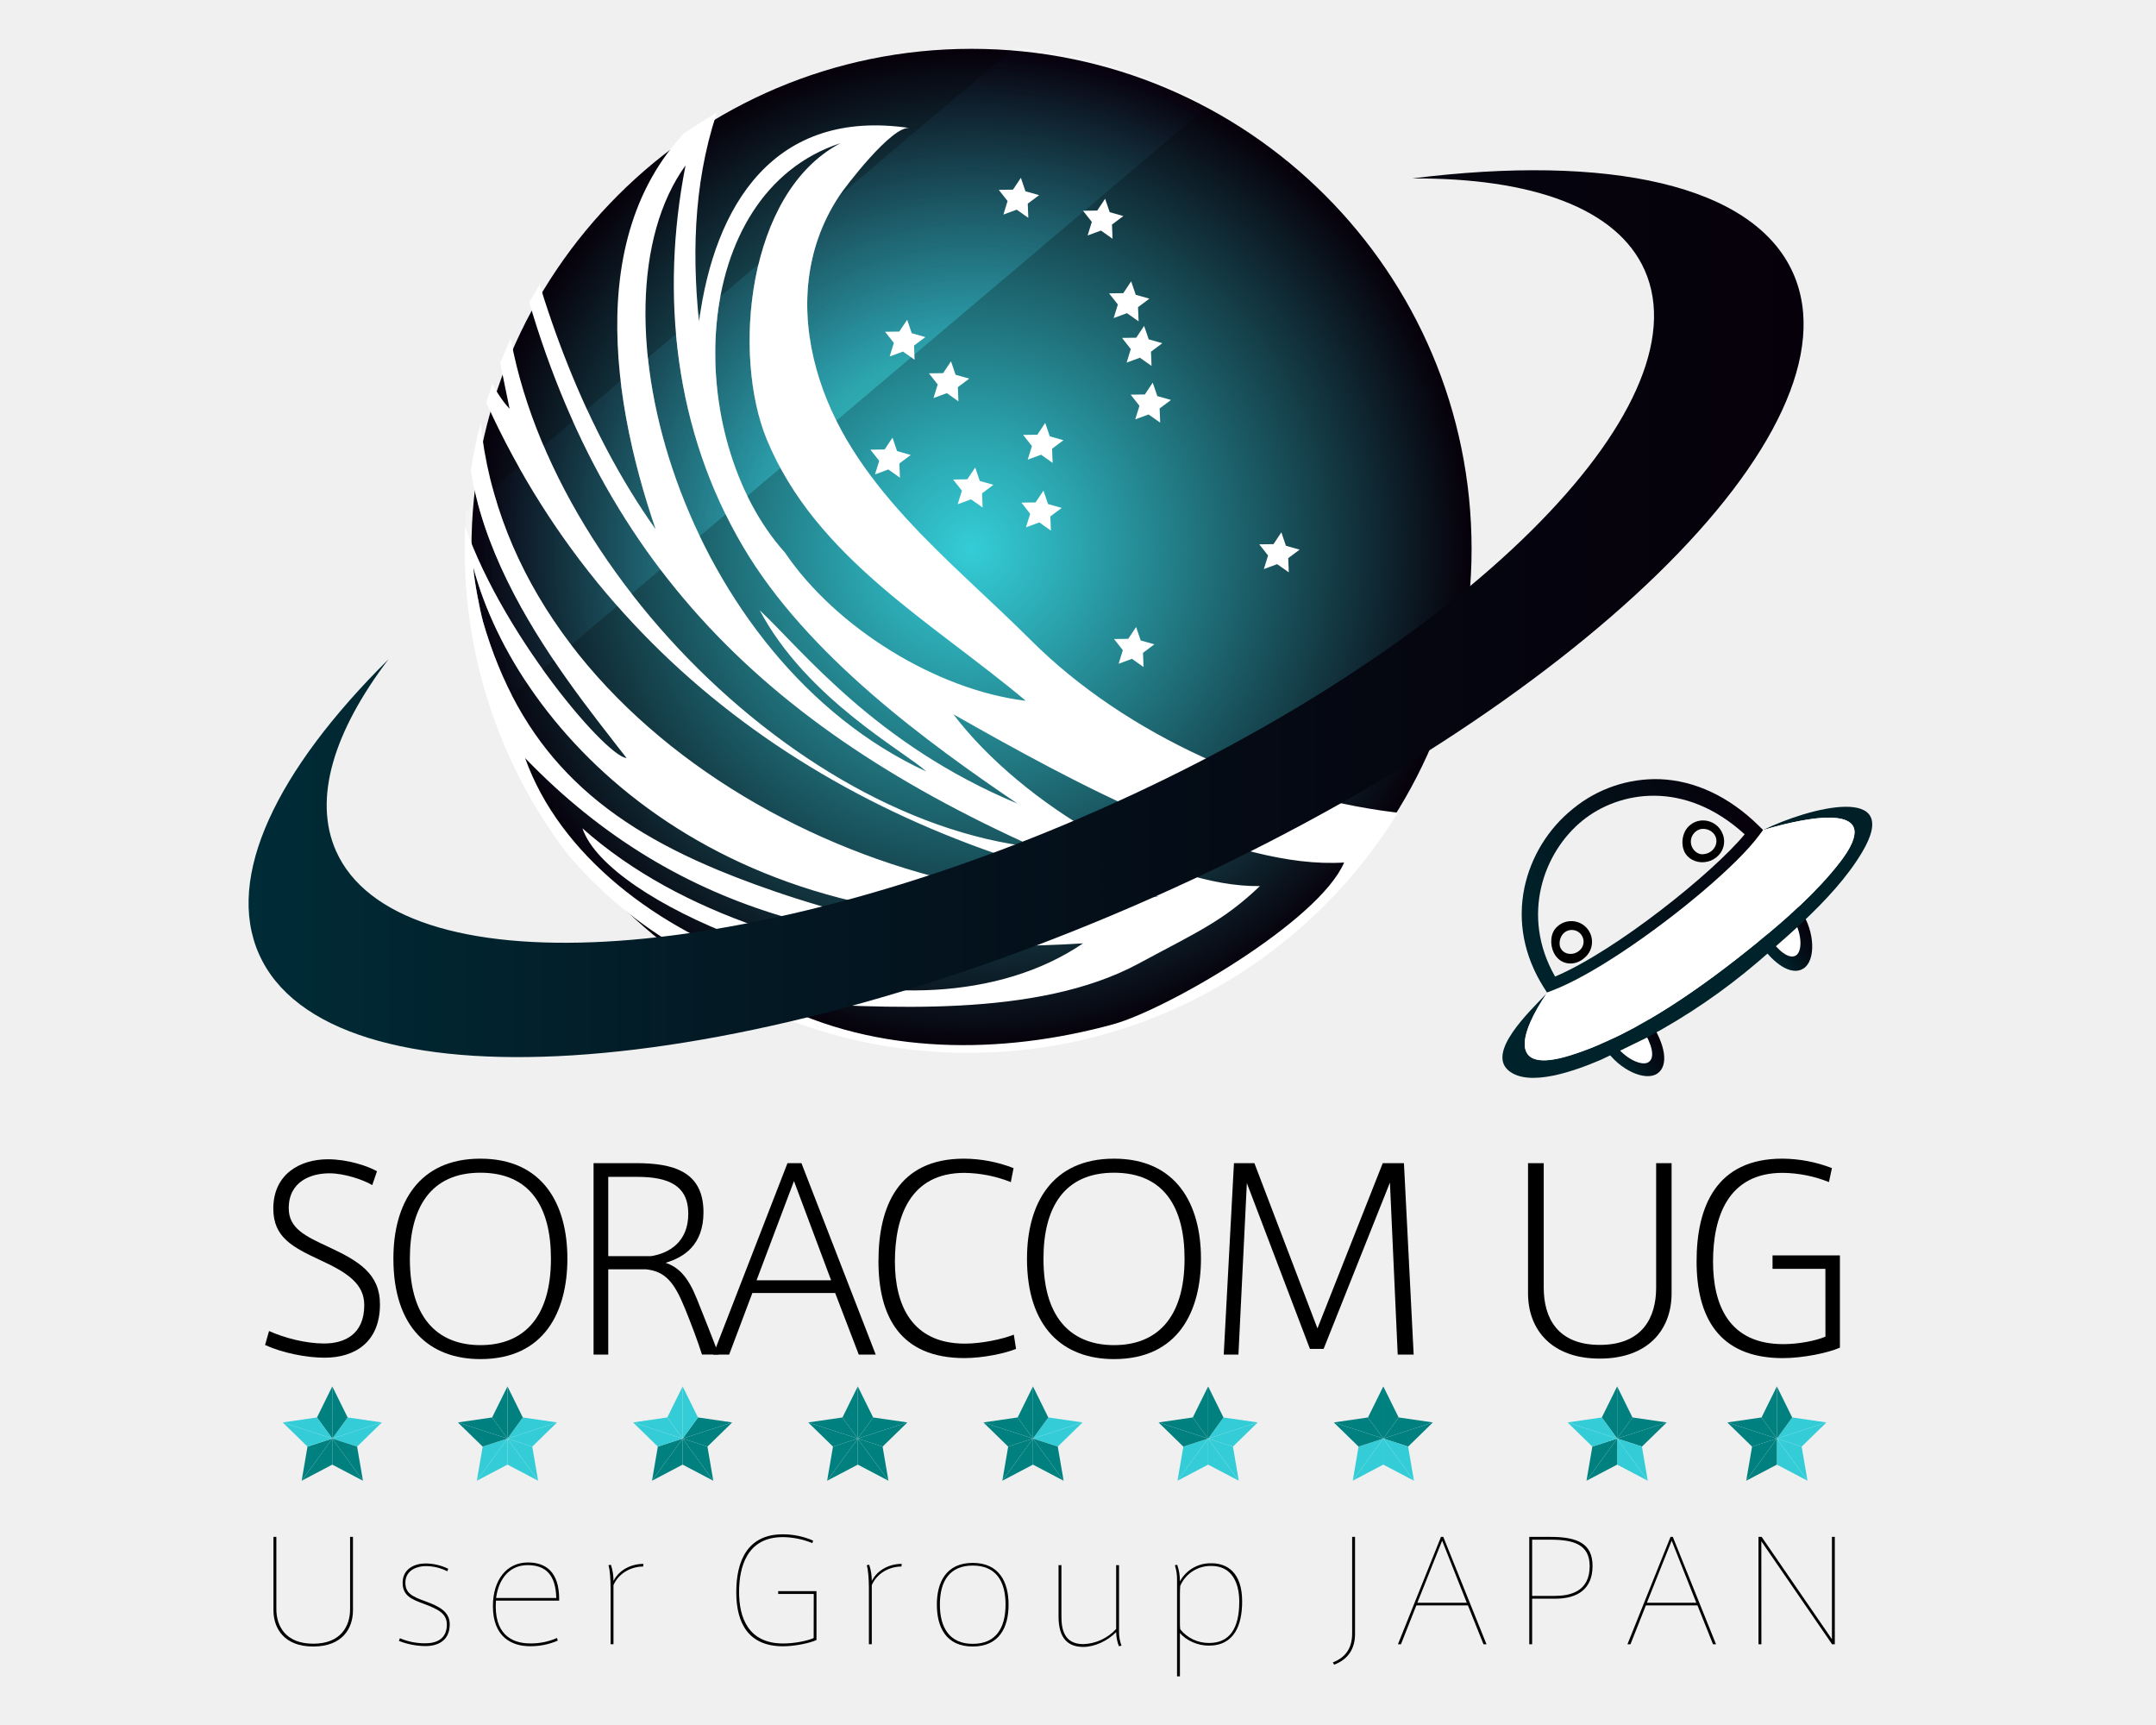
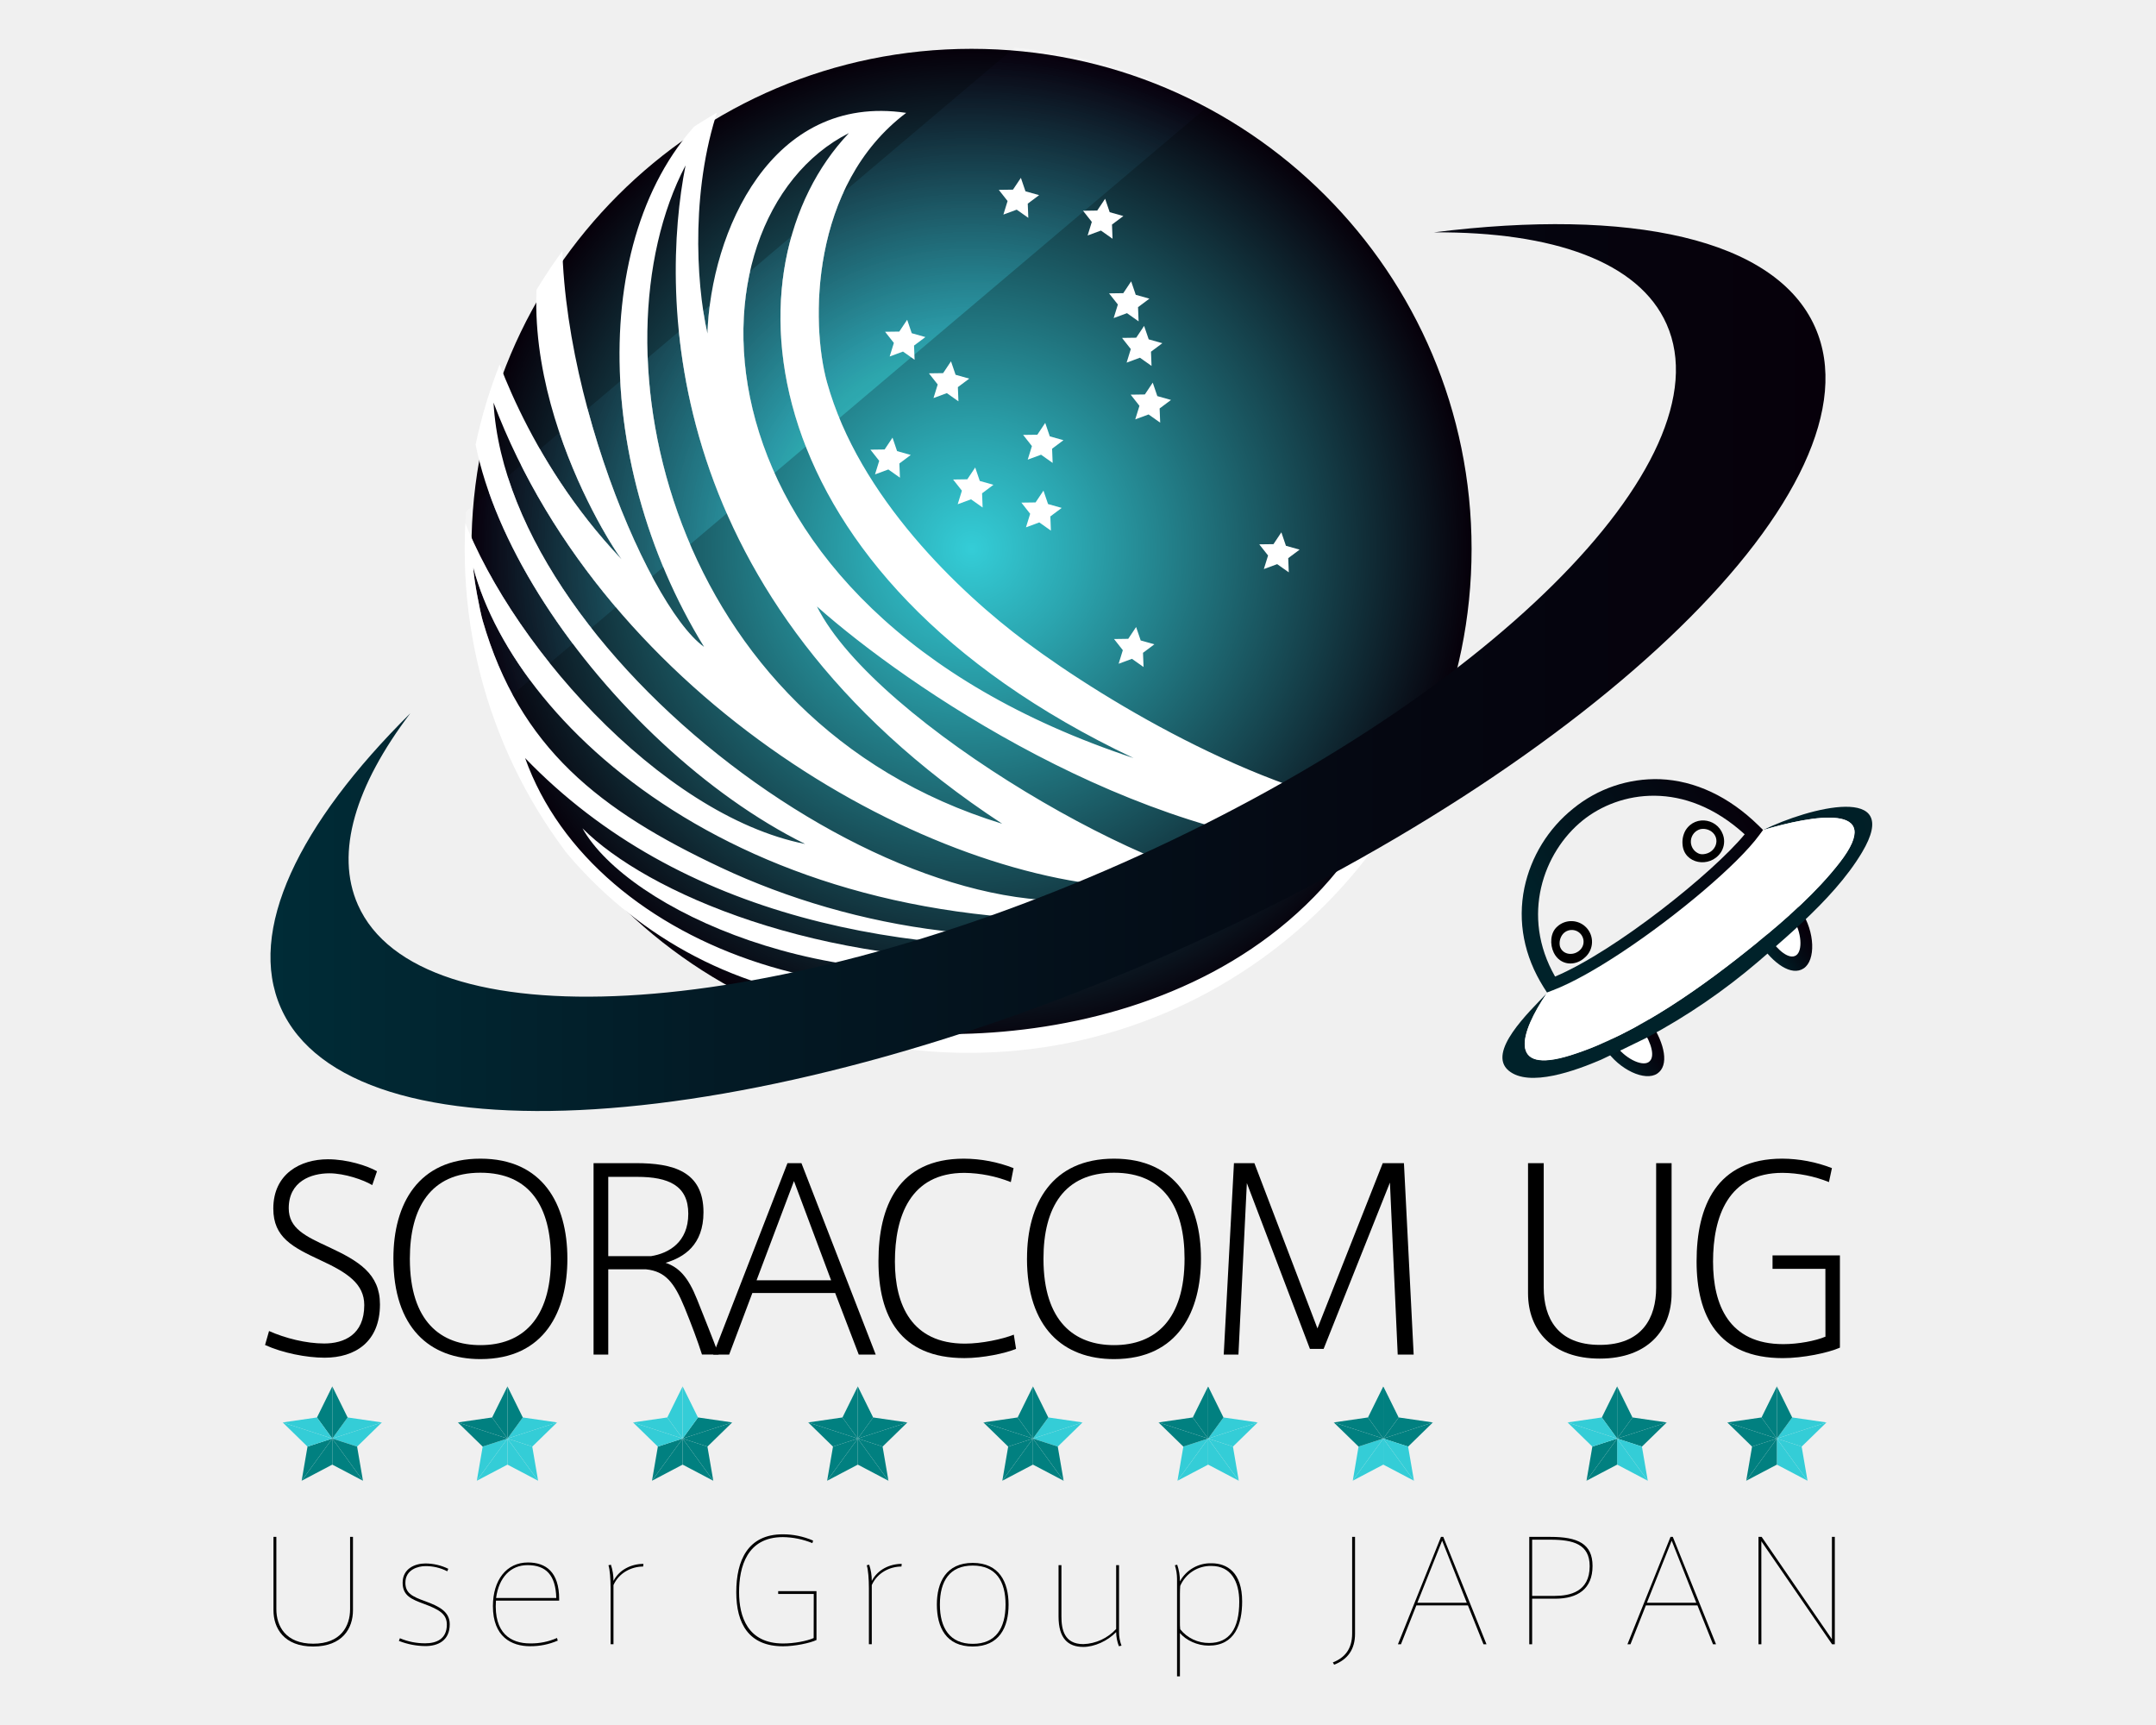
<svg xmlns="http://www.w3.org/2000/svg" xmlns:xlink="http://www.w3.org/1999/xlink" viewBox="0 0 1280 1024">
  <defs>
    <style>.cls-1{fill:none;}.cls-2{isolation:isolate;}.cls-3{fill:url(#名称未設定グラデーション_9);}.cls-4{clip-path:url(#clip-path);}.cls-5,.cls-6{fill:#fff;}.cls-6{opacity:0.3;mix-blend-mode:overlay;}.cls-7{fill:url(#名称未設定グラデーション_7);}.cls-8{fill:url(#名称未設定グラデーション_12);}.cls-9{fill:url(#名称未設定グラデーション_12-2);}.cls-10{fill:url(#名称未設定グラデーション_12-3);}.cls-11{fill:url(#名称未設定グラデーション_12-4);}.cls-12{fill:#34cdd7;}.cls-13{fill:#018080;}</style>
    <radialGradient id="名称未設定グラデーション_9" cx="576.78" cy="325.87" r="296.89" gradientUnits="userSpaceOnUse">
      <stop offset="0" stop-color="#34cdd7" />
      <stop offset="0.21" stop-color="#2ba6b0" />
      <stop offset="0.68" stop-color="#16454f" />
      <stop offset="1" stop-color="#06000a" />
    </radialGradient>
    <clipPath id="clip-path">
      <ellipse id="天球" class="cls-1" cx="574.95" cy="326" rx="299.05" ry="299" />
    </clipPath>
-     <linearGradient id="名称未設定グラデーション_7" x1="147.57" y1="364.29" x2="1070.78" y2="364.29" gradientUnits="userSpaceOnUse">
+     <linearGradient id="名称未設定グラデーション_7" x1="160.57" y1="396.29" x2="1083.78" y2="396.29" gradientUnits="userSpaceOnUse">
      <stop offset="0" stop-color="#002c37" />
      <stop offset="0.31" stop-color="#031924" />
      <stop offset="0.72" stop-color="#050711" />
      <stop offset="1" stop-color="#06000a" />
    </linearGradient>
-     <linearGradient id="名称未設定グラデーション_12" x1="910.99" y1="584.48" x2="942.14" y2="584.48" gradientTransform="translate(-128.11 640.22) rotate(-33.53)" gradientUnits="userSpaceOnUse">
+     <linearGradient id="名称未設定グラデーション_12" x1="910.99" y1="584.48" x2="942.14" y2="584.48" gradientTransform="matrix(0.83, -0.55, 0.55, 0.83, -128.11, 640.22)" gradientUnits="userSpaceOnUse">
      <stop offset="0.13" stop-color="#00222a" />
      <stop offset="0.56" stop-color="#030f18" />
      <stop offset="1" stop-color="#06000a" />
    </linearGradient>
    <linearGradient id="名称未設定グラデーション_12-2" x1="1021.99" y1="580.48" x2="1053.14" y2="580.48" xlink:href="#名称未設定グラデーション_12" />
    <linearGradient id="名称未設定グラデーション_12-3" x1="917.86" y1="587.86" x2="1906.75" y2="254.55" gradientTransform="matrix(1, 0, 0, 1, 0, 0)" xlink:href="#名称未設定グラデーション_12" />
    <linearGradient id="名称未設定グラデーション_12-4" x1="896.85" y1="556.62" x2="1030.44" y2="468.11" gradientTransform="matrix(1, 0, 0, 1, 0, 0)" xlink:href="#名称未設定グラデーション_12" />
  </defs>
  <g class="cls-2">
    <g id="天球-2" data-name="天球">
      <circle id="天球-3" data-name="天球" class="cls-3" cx="576.78" cy="325.87" r="296.89" />
      <g class="cls-4">
        <g id="Wing">
-           <path class="cls-5" d="M612,380c-47.66-47.66-108.35-92.76-127.29-160.8-9.75-35-7.1-71.36,13.14-102.32,3.79-5.8,31.69-42.43,42.15-40.88-80.29-11.9-115.83,45.55-125,115-4.6-44.49-2.48-89.1,13-131-83.17,59.14-66.91,172-38.67,254.36-41.65-58.47-68.66-132.27-83.66-202.08-24.46,40.76-11.8,87.16-3.13,130.4-9.32-10.06-15.26-24.22-18.5-37.46C254,304,330,396,372,450c-13-1-82-82.88-100-150.8C260.39,429.45,339.6,558.32,470,589c0,0-11,1-28-2,47,53,206.49,42,230,31.69,37.16-16.39,79.16-43.31,108-71.69,34.74-34.16,58.9-71,55-64C754.72,474.9,668.4,436.4,612,380ZM466,328c-61-68-58.18-213.24,33-243-55.76,29.15-64.28,126-43.79,175.78C484.15,331.05,553.17,369.1,609,416,555.87,409.62,496.09,372.48,466,328ZM407,98.18c-15.16,77.27-6.38,157.49,34,226.1C479,389,551,441,604,477c-84-35-127.29-90.62-153-114.79C479,415,537,446,550,458,406.16,391.73,345.71,183.09,407,98.18Zm-107.62,53,3.51-15.57C344.91,323.57,445.33,427,614.5,503,460.28,486.06,294.09,306.12,299.33,151.21Zm-14.72,91,.84-10.36C359.08,400.93,510,499.12,687.71,532.08,517.22,549.82,296.49,427.63,284.61,242.24Zm1.94,126.11c-1.61-5.57-5.31-24.78-5.55-31.35,26,97.51,144.49,225.23,362,207-51.84,30.1-166.8-6.72-216.44-27.34C353.18,486.18,308.42,444.08,286.55,368.35ZM311.75,450C404,545.7,515.69,568,643,560,543.35,627.75,352.78,565.06,311.75,450ZM661,608c-66.29,18.23-140.46,18.43-201.93-13.26C524.66,598.2,615.45,604.68,676,572c34.33-18.53,50-25,72-46-56.76.85-141-48-182-102,74,42,166.58,92.25,232,88C783,547,692.64,599.3,661,608Z" />
+           <path class="cls-5" d="M609,381c-39.1-29.14-99.07-86-118-154-9.75-35-10-117,47-160-80.29-11.9-116,71-118,131-7-31-10-89,8-138-78,63-79,212-10,324-35-25-97-176-82-278-50,93,21,210,33,226-57-60-77.76-128.76-81-142-42,92,73,253,190,311-86-17-179-122-206-201.8C260.39,429.45,339.6,558.32,470,589c0,0-11,1-28-2,47,53,300,101,393-104C754.72,474.9,658.24,417.7,609,381ZM504,79c-75,79-61,262,169,371C401,360,403,130,504,79ZM407,98.18C391.79,175.45,392,356,595,489,396,428,350,207,407,98.18ZM293,239c67,177,260,286,385,288C550,574,302,395,293,239Zm-6.45,129.35c-1.61-5.57-5.31-24.78-5.55-31.35,26,97.51,169,228,414,207-86,24-187.56,8.34-267-29C356.09,481.2,308.42,444.08,286.55,368.35ZM311.75,450C404,545.7,538.69,569,666,561,525,623,352.78,565.06,311.75,450ZM459.07,594.74C524.66,598.2,615.45,604.68,676,572c34.33-18.53,50-25,72-46-55.75,1.75-228-96-263-166,54,48,188,139,318,145C713,632,520.54,626.43,459.07,594.74Z" />
          <path class="cls-5" d="M486.33,355.71h0Z" />
-           <path class="cls-5" d="M570,575.86c-67,15.95-209-39-224.2-84.14C404.55,544,490.06,567.56,570,575.86Z" />
+           <path class="cls-5" d="M614,570c-120,25-241-30-268.19-78.28C384,530,486,574,614,570Z" />
        </g>
        <rect id="クリア" class="cls-6" x="415.4" y="-91.27" width="100.77" height="602" transform="translate(325.09 -281.34) rotate(49.77)" />
      </g>
      <g id="おおぐま座">
        <polygon class="cls-5" points="519.49 281.61 521.98 273.56 516.76 266.93 525.19 266.82 529.88 259.8 532.59 267.79 540.71 270.08 533.96 275.13 534.29 283.56 527.4 278.69 519.49 281.61" />
        <polygon class="cls-5" points="568.58 299.33 571.07 291.27 565.85 284.65 574.28 284.53 578.97 277.52 581.68 285.5 589.8 287.79 583.05 292.84 583.38 301.27 576.49 296.41 568.58 299.33" />
        <polygon class="cls-5" points="609.11 313.05 611.6 304.99 606.38 298.37 614.81 298.25 619.5 291.24 622.22 299.22 630.33 301.51 623.58 306.56 623.91 314.99 617.02 310.12 609.11 313.05" />
        <polygon class="cls-5" points="610.15 272.85 612.64 264.8 607.42 258.17 615.85 258.06 620.54 251.04 623.26 259.03 631.37 261.31 624.62 266.37 624.95 274.8 618.06 269.93 610.15 272.85" />
        <polygon class="cls-5" points="554.21 236.3 556.71 228.24 551.49 221.62 559.92 221.5 564.6 214.49 567.32 222.47 575.44 224.76 568.68 229.81 569.02 238.24 562.13 233.38 554.21 236.3" />
        <polygon class="cls-5" points="528.19 211.62 530.68 203.57 525.46 196.94 533.89 196.83 538.58 189.81 541.29 197.8 549.41 200.09 542.66 205.14 542.99 213.56 536.1 208.7 528.19 211.62" />
        <polygon class="cls-5" points="664.12 394.02 666.61 385.96 661.39 379.34 669.82 379.22 674.5 372.21 677.22 380.19 685.34 382.48 678.59 387.53 678.92 395.96 672.03 391.1 664.12 394.02" />
        <polygon class="cls-5" points="750.34 337.81 752.84 329.76 747.61 323.13 756.05 323.02 760.73 316 763.45 323.99 771.57 326.28 764.81 331.33 765.14 339.75 758.25 334.89 750.34 337.81" />
        <polygon class="cls-5" points="673.99 248.95 676.48 240.9 671.26 234.28 679.69 234.16 684.37 227.14 687.09 235.13 695.21 237.42 688.46 242.47 688.79 250.9 681.9 246.03 673.99 248.95" />
        <polygon class="cls-5" points="668.86 215.27 671.35 207.21 666.13 200.59 674.56 200.47 679.25 193.46 681.97 201.44 690.08 203.73 683.33 208.78 683.66 217.21 676.77 212.35 668.86 215.27" />
        <polygon class="cls-5" points="661.17 188.82 663.67 180.77 658.44 174.15 666.88 174.03 671.56 167.01 674.28 175 682.4 177.29 675.64 182.34 675.98 190.77 669.09 185.9 661.17 188.82" />
        <polygon class="cls-5" points="645.71 139.79 648.2 131.73 642.98 125.11 651.41 124.99 656.1 117.98 658.81 125.96 666.93 128.25 660.18 133.3 660.51 141.73 653.62 136.87 645.71 139.79" />
        <polygon class="cls-5" points="595.7 127.38 598.19 119.33 592.97 112.7 601.4 112.58 606.09 105.57 608.81 113.56 616.92 115.84 610.17 120.89 610.5 129.32 603.61 124.46 595.7 127.38" />
      </g>
    </g>
-     <g id="輪っか案">
-       <path class="cls-7" d="M1064.6,162.23c-23.44-52.84-109.94-70.9-226.31-56.3,70.81-.42,121.74,17.48,138.16,54.5C1012.6,241.9,868,385.11,653.42,480.3S235.63,586.61,199.49,505.14c-13.75-31-1.34-70.92,31.13-113.74-66.39,65.83-97.17,129.17-76.87,174.94C195.09,659.52,432.5,644.59,684,533S1105.94,255.41,1064.6,162.23Z" />
+     <g id="輪">
+       <path class="cls-7" d="M1077.6,194.23c-23.44-52.84-109.94-70.9-226.31-56.3,70.81-.42,121.74,17.48,138.16,54.5C1025.6,273.9,881,417.11,666.42,512.3S248.63,618.61,212.49,537.14c-13.75-31-1.34-70.92,31.13-113.74-66.39,65.83-97.17,129.17-76.87,174.94C208.09,691.52,445.5,676.59,697,565S1118.94,287.41,1077.6,194.23Z" />
    </g>
    <g id="UFO">
      <path class="cls-8" d="M952.07,593c-7.17,4.75-7.35,17.11,1,29.65s23.63,19.43,30.8,14.68,4.57-17.67-3.74-30.21S959.24,588.2,952.07,593Z" />
      <path class="cls-5" d="M978.77,630.49c-4.22,2.79-14.55-2.63-19.44-10s-4.59-14.35-.38-17.15,11.6.92,16.49,8.3S983,627.7,978.77,630.49Z" />
      <path class="cls-9" d="M1044.46,559.63c8.31,12.54,19.2,20,26.37,15.22s6.8-21.55-1.51-34.09-19.76-17.2-26.93-12.45S1036.15,547.08,1044.46,559.63Z" />
      <path class="cls-5" d="M1050.72,557c-4.75-7.17-5.28-15.18-1.18-17.9s10.45-.34,15.2,6.83,5.68,18.48,1.58,21.19S1055.47,564.16,1050.72,557Z" />
      <g id="_グループ_" data-name="&lt;グループ&gt;">
        <path class="cls-10" d="M1046.75,492.73C1074,479.32,1130,464.89,1105.46,506c-8.8,14.79-21.79,28.76-35.69,41.8-6,5.63-12.16,11.09-18.23,16.37q-3.88,3.38-7.69,6.65a369.37,369.37,0,0,1-65.87,45c-1.89,1-25.19,12.28-27.4,13.23-14.9,6.39-42.68,16.7-54.92,6.49-13.11-11,12.19-34.86,22.4-45.63-15.33,22.67-23.56,48.29,14.24,36.49,39.63-12.38,79.84-41.62,111-67,17.55-14.26,35.53-30.24,48.83-47.37C1120.13,476.11,1075.61,484.06,1046.75,492.73Z" />
        <path class="cls-5" d="M1046.75,492.73c28.86-8.67,73.38-16.62,45.43,19.4-13.3,17.13-31.28,33.11-48.83,47.37-31.21,25.36-71.42,54.6-111,67-37.8,11.8-29.57-13.82-14.24-36.49l.36-.81,3.45-1.32c11.4-4.35,26-12.6,41.15-22.66,32.86-21.77,68.59-52,81.37-69.39l2.3-3.12Z" />
        <path class="cls-11" d="M1043.91,489.93l2.8,2.74,0,0-2.3,3.12c-12.78,17.39-48.51,47.62-81.37,69.39-15.18,10.06-29.75,18.31-41.15,22.66l-3.45,1.32-2-3.12c-11.61-18.45-15.56-38.85-11.42-59a82,82,0,0,1,28.9-47,77.52,77.52,0,0,1,51.65-17.5C1006.29,463.39,1026.46,472.85,1043.91,489.93Zm-8.11,5.34c-35.7-32.55-74.44-25.79-96.22-8.21-23.2,18.74-37,56.51-16.34,92.65C959.27,564.45,1016.81,518.27,1035.8,495.27Z" />
      </g>
      <path d="M941.29,568.06c-6.11,6-15.12,5-18.81-2.49-2.42-4.93-2.12-11.87,2-15.47a12.3,12.3,0,0,1,16.78,18Zm-15.16-6.21c1.71,5.3,8.75,5.81,12.39,1.59a6.82,6.82,0,0,0,1.32-6.5,7,7,0,0,0-12-2.44A8.69,8.69,0,0,0,926.13,561.85Z" />
      <path d="M1021.56,506.13c-6.45,9.41-21.66,6.77-22.62-4.59a14.27,14.27,0,0,1,1.75-8.63c6-9.72,20.45-6.81,22.71,4.37A11.89,11.89,0,0,1,1021.56,506.13Zm-12.08-13.92a7.69,7.69,0,0,0-1.42,14.27,5.77,5.77,0,0,0,3.05.62c7.63-.58,10.66-9.24,5-13.47A8.54,8.54,0,0,0,1009.48,492.21Z" />
    </g>
    <g id="タイトル">
      <g id="タイトル-2" data-name="タイトル">
        <path d="M221,703.5c-5.18-3.11-16.43-7-25.46-7-10.8,0-24.12,4.74-24.12,20.72,0,12,9.77,16.57,23.83,23.08,17.76,8.29,30.33,15.84,30.33,34,0,22.34-14.79,31.66-32.85,31.66-10.8,0-25-2.81-35.37-7.54l2.37-8.29c9.62,4.29,22.05,7.4,32.71,7.4,11.83,0,23.82-5.18,23.82-22.79,0-12.58-9.91-19.24-26-26.64-16.43-7.69-28-13.46-28-30.63,0-20.71,16.13-29.3,32.41-29.3,11.54,0,23.38,3.85,29.15,7.11Z" />
        <path d="M233.56,747c0-32.41,14.8-59.19,51.65-59.19s51.64,26.78,51.64,59.34c0,30.78-13.17,59.64-51.64,59.64-30,0-51.65-18.5-51.65-59.64Zm9.77.3c0,37.44,18.65,51.2,41.88,51.2,24.56,0,41.88-15.1,41.88-51.35,0-30.48-12.28-51-41.88-51-29.45,0-41.88,20.71-41.88,51Z" />
        <path d="M406.41,776.15c-6.07-14.8-11.4-21.45-22.79-22.64h-22.5v50.61h-8.73V690.47h25.16c21.9,0,40.1,4.74,40.1,29.16,0,19.53-11.69,26.78-22.49,30,7.84,2.67,13.32,8.29,18.64,21.61,4,10.06,9.33,23.23,12.88,32.85h-9.92C414.25,796.13,410.4,785.92,406.41,776.15Zm2.22-55.64c0-16.72-11.69-21.9-30.34-21.9H361.12v47.06h25.46C397.08,744,408.63,737.38,408.63,720.51Z" />
        <path d="M467.52,690.47h8.29l44.1,113.65H509.84l-14-36.55H446.66L432.9,804.12h-9.48ZM493.42,760l-22.05-58.89L449.17,760Z" />
        <path d="M521.54,748.63c0-32.41,11.69-60.82,50.75-60.82a82.08,82.08,0,0,1,29.45,5.62l-1.63,8.29a77.16,77.16,0,0,0-27.52-5.48c-32.41,0-41.29,26.2-41.29,52.68,0,25.61,9.92,48.69,41.59,48.69,9.91,0,22.34-2.66,29-5.33l1.33,8.44c-6.36,2.66-19.68,5.47-30.63,5.47-38.47,0-51.05-25.15-51.05-57.41Z" />
        <path d="M609.73,747c0-32.41,14.8-59.19,51.65-59.19S713,714.59,713,747.15c0,30.78-13.17,59.64-51.64,59.64-30,0-51.65-18.5-51.65-59.64Zm9.77.3c0,37.44,18.65,51.2,41.88,51.2,24.56,0,41.88-15.1,41.88-51.35,0-30.48-12.28-51-41.88-51s-41.88,20.71-41.88,51Z" />
        <path d="M785.83,800.72h-8.14l-37.44-98.41-5,101.81h-8.73l6.07-113.65h12.13l37.44,98.11,38.77-98.11h12.58l5.77,113.65h-9.47L825.19,702Z" />
        <path d="M949.65,806.49c-28,0-42.47-16.72-42.47-38.77V690.47h9.32v74c0,17.61,8,33.89,33.29,33.89s33.45-16.28,33.45-33.89v-74h9.17v77.25c0,22-14.35,38.77-42.62,38.77Z" />
        <path d="M1083.72,753.22h-31.38v-8h40V800c-7,3.1-21.9,6.21-33.89,6.21-38.62,0-51.2-25.15-51.2-57.41,0-32.56,11.69-61,50.91-61a82.68,82.68,0,0,1,29.44,5.62l-1.77,8.29a76,76,0,0,0-27.53-5.48c-32.4,0-41.28,26.2-41.28,52.68,0,25.61,9.32,49,41.73,49,8.88,0,19.09-1.93,25-4.44Z" />
        <path d="M185.87,977.4c-17.18,0-23.51-10.79-23.51-21.49V912.33h1.71v42.91c0,10,5.47,20.5,21.89,20.5s21.88-10.46,21.88-20.5V912.33h1.71v43.58c0,10.7-6.24,21.49-23.59,21.49Z" />
        <path d="M265.55,932.75a27.91,27.91,0,0,0-13-3.07c-4.1,0-11.88,1.91-11.88,9.88,0,6,3.76,8.13,11.88,11C261,953.66,267,956.82,267,964.2c0,9.8-7.1,12.95-14.45,12.95a44,44,0,0,1-15.73-3.07l.6-1.58a37.83,37.83,0,0,0,15.05,3c6.49,0,12.82-2.41,12.82-11.12,0-6.31-4.7-9-13.59-12.28-7.44-2.74-12.66-4.9-12.66-12.53,0-8.55,7.53-11.46,13.51-11.46a31,31,0,0,1,13.59,3.16Z" />
        <path d="M314.79,975.57a37.83,37.83,0,0,0,15.9-3.23l.43,1.57a40.34,40.34,0,0,1-16.42,3.32c-10.94,0-22.06-5.47-22.06-23.81,0-15.36,8-25.9,20.78-25.9,10.6,0,18.55,5.56,18.55,21.75v.91H294.44c-1.37,19.42,8.89,25.39,20.26,25.39Zm-1.63-46.47c-10,0-17,7.3-18.64,19.5h35.74c-.34-13.61-6.15-19.5-17-19.5Z" />
        <path d="M382,928.35l-.17,1.58c-6.75,0-14.28,3.57-17.61,11v35.1h-1.71V942.88c0-5.57-.43-11.21-1.28-13.7l1.45-.33a29.8,29.8,0,0,1,1.54,9.63C367.7,931.67,375,928.35,382,928.35Z" />
        <path d="M483.12,946.2H462v-1.66h22.74v29c-3.76,1.83-13,3.73-19.83,3.73-20.35,0-27.79-13.44-27.79-32.11,0-18.84,6.84-34.36,27.61-34.36a45,45,0,0,1,18,3.73l-.42,1.5a47.78,47.78,0,0,0-17.53-3.57c-21.37,0-26,17.76-26,32.7,0,14.52,5.13,30.45,26.16,30.45,6.5,0,14-1.41,18.13-3.23Z" />
        <path d="M535.35,928.35l-.17,1.58c-6.76,0-14.28,3.57-17.61,11v35.1h-1.71V942.88c0-5.57-.43-11.21-1.29-13.7l1.46-.33a30.08,30.08,0,0,1,1.54,9.63C521.07,931.67,528.34,928.35,535.35,928.35Z" />
        <path d="M598.78,952.58c0,13.37-5.47,24.82-21.28,24.82S556.21,966,556.21,952.5c0-13.28,5.55-24.73,21.29-24.73s21.28,11.45,21.28,24.73Zm-21.2,23.24c13.59,0,19.41-9.29,19.41-23.32s-5.82-23.15-19.49-23.15S558,938.56,558,952.5s5.9,23.32,19.5,23.32Z" />
        <path d="M643.15,977.65c-9.15,0-14.7-5.15-14.7-18.09V929.1h1.71v30.46c0,7.47,1.53,16.43,13,16.43a27.76,27.76,0,0,0,19.49-9V929.1h1.71v39.67a22.93,22.93,0,0,0,1.46,8.13l-1.54.33a24.14,24.14,0,0,1-1.63-8.38C657.6,974.08,649.82,977.65,643.15,977.65Z" />
        <path d="M719.32,928c9.15,0,18.13,5.39,18.13,22.66,0,13.61-4.36,26.22-19.84,26.22-6.84,0-13.51-3.23-17.1-7.47v25.73H698.8V937.23a27.06,27.06,0,0,0-1.28-8.05l1.37-.33a30.23,30.23,0,0,1,1.62,9.88A20.66,20.66,0,0,1,719.24,928Zm-18.81,34.69a36.58,36.58,0,0,0,.17,4.48,21.72,21.72,0,0,0,17.19,8.14c11.88,0,17.87-8.3,17.87-24.49,0-12.11-5-21.24-16.5-21.24a19.67,19.67,0,0,0-18.56,11.86c-.08,1.17-.17,3.24-.17,4.74Z" />
        <path d="M802.76,912.33h1.71v57.6c0,9.05-4.28,15.19-12.4,18.26l-.77-1.33c6.93-2.74,11.46-7.8,11.46-17.18Z" />
        <path d="M855.5,912.33h1.37l25.65,63.74h-1.79L871.49,953H840.88l-9.14,23.07h-1.8Zm15.31,39.09-14.62-36.84-14.71,36.84Z" />
        <path d="M907.91,976.07V912.33h12.57c16.24,0,25,4.07,25,17.27,0,13.69-8.9,19.42-22.15,19.42H909.62v27.05ZM923,947.36c8.89,0,20.78-2.33,20.78-17.68,0-13-9.75-15.69-23.26-15.69H909.62v33.37Z" />
        <path d="M991.77,912.33h1.37l25.65,63.74H1017L1007.76,953H977.15L968,976.07h-1.8Zm15.31,39.09-14.62-36.84-14.71,36.84Z" />
        <path d="M1045.72,976.07H1044V912.33h1.88l41.72,60.75V912.33h1.71v63.74h-1.62l-42-61.16Z" />
        <polygon class="cls-12" points="226.72 844.39 226.67 844.43 197.3 853.95 206.4 841.44 206.4 841.43 226.72 844.39" />
        <polygon class="cls-12" points="226.67 844.43 212.01 858.74 211.98 858.72 197.3 853.96 197.3 853.95 226.67 844.43" />
        <polygon class="cls-13" points="215.46 878.84 215.48 879 197.28 869.43 197.28 853.97 197.28 853.97 197.29 853.97 215.38 878.85 215.46 878.84" />
        <polygon class="cls-13" points="212.01 858.74 215.46 878.84 215.38 878.85 197.29 853.97 197.29 853.96 197.3 853.96 211.98 858.72 212.01 858.74" />
        <polygon class="cls-13" points="206.4 841.43 206.4 841.44 197.3 853.95 197.29 853.96 197.28 853.96 197.28 853.95 197.28 823.35 197.42 823.28 206.38 841.43 206.4 841.43" />
        <polygon class="cls-13" points="197.28 823 197.42 823.28 197.28 823.35 197.28 853.95 197.27 853.95 188.17 841.44 188.17 841.43 188.19 841.43 197.28 823" />
        <polygon class="cls-5" points="197.3 853.95 197.3 853.96 197.29 853.96 197.3 853.95" />
        <rect class="cls-5" x="197.28" y="853.96" width="0.01" height="0.01" />
        <polygon class="cls-13" points="197.28 853.97 197.28 869.43 179.09 879 179.11 878.84 179.19 878.85 197.28 853.97" />
        <polygon class="cls-13" points="197.28 853.97 197.28 853.97 179.19 878.85 179.11 878.84 182.56 858.74 182.59 858.72 197.27 853.96 197.28 853.96 197.28 853.97" />
        <rect class="cls-5" x="197.27" y="853.95" width="0.01" height="0.01" />
        <polygon class="cls-12" points="197.27 853.95 197.27 853.96 182.59 858.72 182.56 858.74 167.89 844.44 167.9 844.43 197.27 853.95" />
        <polygon class="cls-12" points="197.27 853.95 167.9 844.43 167.89 844.44 167.84 844.39 188.17 841.43 188.17 841.44 197.27 853.95" />
        <polygon class="cls-12" points="330.72 844.39 330.67 844.43 301.29 853.95 310.39 841.44 310.39 841.43 330.72 844.39" />
        <polygon class="cls-12" points="330.67 844.43 316 858.74 315.97 858.72 301.29 853.96 301.29 853.95 330.67 844.43" />
        <polygon class="cls-12" points="319.45 878.84 319.48 879 301.28 869.43 301.28 853.97 319.37 878.85 319.45 878.84" />
        <polygon class="cls-12" points="319.45 878.84 319.37 878.85 301.28 853.97 301.29 853.96 315.97 858.72 316 858.74 319.45 878.84" />
        <polygon class="cls-13" points="310.39 841.43 310.39 841.44 301.29 853.95 301.29 853.96 301.28 853.96 301.28 823.35 301.42 823.28 310.38 841.43 310.39 841.43" />
        <polygon class="cls-13" points="301.28 823 301.42 823.28 301.28 823.35 301.28 853.96 301.27 853.96 301.26 853.95 292.16 841.44 292.16 841.43 292.18 841.43 301.28 823" />
        <polygon class="cls-5" points="301.29 853.96 301.28 853.97 301.28 853.96 301.29 853.96" />
        <polygon class="cls-12" points="301.28 853.97 301.28 869.43 283.08 879 283.11 878.84 283.18 878.85 301.28 853.97" />
        <polygon class="cls-5" points="301.28 853.96 301.28 853.97 301.27 853.96 301.28 853.96" />
        <polygon class="cls-12" points="301.27 853.96 301.28 853.97 283.18 878.85 283.11 878.84 286.56 858.74 286.58 858.72 301.27 853.96" />
        <polygon class="cls-13" points="301.26 853.95 301.27 853.96 286.58 858.72 286.56 858.74 271.88 844.44 271.89 844.43 301.26 853.95" />
        <polygon class="cls-13" points="301.26 853.95 271.89 844.43 271.88 844.44 271.84 844.39 292.16 841.43 292.16 841.44 301.26 853.95" />
        <polygon class="cls-13" points="434.71 844.39 434.67 844.43 405.29 853.95 414.39 841.44 414.39 841.43 434.71 844.39" />
        <polygon class="cls-13" points="434.67 844.43 420 858.74 419.96 858.72 405.28 853.96 405.29 853.95 434.67 844.43" />
        <polygon class="cls-13" points="423.45 878.84 423.47 879 405.27 869.43 405.27 853.97 423.37 878.85 423.45 878.84" />
        <polygon class="cls-13" points="423.45 878.84 423.37 878.85 405.27 853.97 405.28 853.96 419.96 858.72 420 858.74 423.45 878.84" />
        <polygon class="cls-12" points="414.39 841.43 414.39 841.44 405.29 853.95 405.28 853.96 405.27 853.96 405.27 823.35 405.41 823.28 414.37 841.43 414.39 841.43" />
        <polygon class="cls-12" points="405.27 823 405.41 823.28 405.27 823.35 405.27 853.96 405.26 853.96 405.26 853.95 396.16 841.44 396.16 841.43 396.17 841.43 405.27 823" />
        <polygon class="cls-5" points="405.28 853.96 405.27 853.97 405.27 853.96 405.28 853.96" />
        <polygon class="cls-13" points="405.27 853.97 405.27 869.43 387.08 879 387.11 878.84 387.18 878.85 405.27 853.97" />
        <polygon class="cls-5" points="405.27 853.96 405.27 853.97 405.26 853.96 405.27 853.96" />
        <polygon class="cls-13" points="405.26 853.96 405.27 853.97 387.18 878.85 387.11 878.84 390.56 858.74 390.58 858.72 405.26 853.96" />
        <polygon class="cls-12" points="405.26 853.95 405.26 853.96 390.58 858.72 390.56 858.74 375.88 844.44 375.89 844.43 405.26 853.95" />
        <polygon class="cls-12" points="405.26 853.95 375.89 844.43 375.88 844.44 375.83 844.39 396.16 841.43 396.16 841.44 405.26 853.95" />
        <polygon class="cls-13" points="509.25 853.95 509.26 853.96 494.58 858.72 494.54 858.74 479.88 844.43 509.25 853.95" />
        <polygon class="cls-13" points="538.71 844.39 538.66 844.44 538.65 844.43 509.29 853.95 518.38 841.44 518.38 841.43 538.71 844.39" />
        <polygon class="cls-13" points="538.66 844.44 523.99 858.74 523.96 858.72 509.28 853.96 509.29 853.95 538.65 844.43 538.66 844.44" />
        <polygon class="cls-13" points="527.44 878.84 527.46 879 509.27 869.43 509.27 853.97 527.36 878.85 527.44 878.84" />
        <polygon class="cls-13" points="523.99 858.74 527.44 878.84 527.36 878.85 509.27 853.97 509.28 853.96 523.96 858.72 523.99 858.74" />
        <polygon class="cls-13" points="518.38 841.43 518.38 841.44 509.29 853.95 509.28 853.96 509.27 853.96 509.27 823.35 509.41 823.28 518.37 841.43 518.38 841.43" />
        <polygon class="cls-13" points="509.27 823 509.41 823.28 509.27 823.35 509.27 853.96 509.26 853.96 509.25 853.95 500.15 841.44 500.15 841.43 500.17 841.43 509.27 823" />
        <polygon class="cls-5" points="509.28 853.96 509.27 853.97 509.27 853.96 509.28 853.96" />
        <polygon class="cls-13" points="509.27 853.97 509.27 869.43 491.07 879 491.09 878.84 491.17 878.85 509.27 853.97" />
        <polygon class="cls-5" points="509.27 853.96 509.27 853.97 509.26 853.96 509.27 853.96" />
        <polygon class="cls-13" points="509.26 853.96 509.27 853.97 491.17 878.85 491.09 878.84 494.54 858.74 494.58 858.72 509.26 853.96" />
        <polygon class="cls-13" points="509.25 853.95 479.88 844.43 479.83 844.39 500.15 841.43 500.15 841.44 509.25 853.95" />
        <polygon class="cls-12" points="642.71 844.39 642.66 844.43 613.28 853.95 622.38 841.44 622.38 841.43 642.71 844.39" />
        <polygon class="cls-12" points="642.66 844.43 627.99 858.74 627.96 858.72 613.28 853.96 613.28 853.95 642.66 844.43" />
        <polygon class="cls-13" points="631.44 878.84 631.46 879 613.26 869.43 613.26 853.97 613.26 853.97 613.27 853.97 631.37 878.85 631.44 878.84" />
        <polygon class="cls-13" points="627.99 858.74 631.44 878.84 631.37 878.85 613.27 853.97 613.27 853.96 613.28 853.96 627.96 858.72 627.99 858.74" />
        <polygon class="cls-13" points="622.38 841.43 622.38 841.44 613.28 853.95 613.27 853.96 613.26 853.96 613.26 853.95 613.26 823.35 613.4 823.28 622.36 841.43 622.38 841.43" />
        <polygon class="cls-13" points="613.26 823 613.4 823.28 613.26 823.35 613.26 853.95 613.26 853.95 604.16 841.44 604.16 841.43 604.17 841.43 613.26 823" />
        <polygon class="cls-5" points="613.28 853.95 613.28 853.96 613.27 853.96 613.28 853.95" />
        <rect class="cls-5" x="613.26" y="853.96" width="0.01" height="0.01" />
        <polygon class="cls-13" points="613.26 853.97 613.26 869.43 595.07 879 595.1 878.84 595.17 878.85 613.26 853.97" />
        <polygon class="cls-13" points="613.26 853.97 613.26 853.97 595.17 878.85 595.1 878.84 598.55 858.74 598.57 858.72 613.26 853.96 613.26 853.96 613.26 853.97" />
        <rect class="cls-5" x="613.26" y="853.95" width="0.01" height="0.01" />
        <polygon class="cls-13" points="613.26 853.95 613.26 853.96 598.57 858.72 598.55 858.74 583.87 844.44 583.88 844.43 613.26 853.95" />
        <polygon class="cls-13" points="613.26 853.95 583.88 844.43 583.87 844.44 583.82 844.39 604.16 841.43 604.16 841.44 613.26 853.95" />
        <polyline class="cls-12" points="746.65 844.43 717.28 853.95 726.38 841.44 726.38 841.43 746.7 844.39" />
        <polyline class="cls-12" points="746.65 844.43 731.99 858.74 731.95 858.72 717.27 853.96 717.28 853.95 746.65 844.43" />
        <polyline class="cls-12" points="735.46 879 717.26 869.43 717.26 853.97 735.35 878.85" />
        <polyline class="cls-12" points="735.35 878.85 717.26 853.97 717.27 853.96 731.95 858.72 731.99 858.74 735.43 878.84" />
        <polyline class="cls-13" points="717.4 823.28 726.36 841.43 726.38 841.43 726.38 841.44 717.28 853.95 717.27 853.96 717.26 853.96 717.26 823.35" />
        <polyline class="cls-13" points="717.26 823.35 717.26 853.96 717.25 853.96 717.24 853.95 708.14 841.44 708.14 841.43 708.16 841.43 717.26 823" />
        <polygon class="cls-5" points="717.27 853.96 717.26 853.97 717.26 853.96 717.27 853.96" />
        <polyline class="cls-12" points="699.17 878.85 717.26 853.97 717.26 869.43 699.07 879" />
        <polygon class="cls-5" points="717.26 853.96 717.26 853.97 717.25 853.96 717.26 853.96" />
        <polyline class="cls-12" points="699.09 878.84 702.54 858.74 702.57 858.72 717.25 853.96 717.26 853.97 699.17 878.85" />
        <polyline class="cls-13" points="687.88 844.43 717.24 853.95 717.25 853.96 702.57 858.72 702.54 858.74 687.87 844.44" />
        <polyline class="cls-13" points="687.82 844.39 708.14 841.43 708.14 841.44 717.24 853.95 687.88 844.43" />
        <polyline class="cls-13" points="850.65 844.43 821.27 853.95 830.37 841.44 830.37 841.43 850.7 844.39" />
        <polyline class="cls-13" points="850.65 844.43 835.98 858.74 835.96 858.72 821.27 853.96 821.27 853.95 850.65 844.43" />
        <polyline class="cls-12" points="839.46 879 821.26 869.43 821.26 853.97 821.26 853.97 821.26 853.97 839.36 878.85" />
        <polyline class="cls-12" points="839.36 878.85 821.26 853.97 821.26 853.96 821.27 853.96 835.96 858.72 835.98 858.74 839.43 878.84" />
        <polyline class="cls-13" points="821.4 823.28 830.36 841.43 830.37 841.43 830.37 841.44 821.27 853.95 821.26 853.96 821.26 853.96 821.26 853.95 821.26 823.35" />
        <polyline class="cls-13" points="821.26 823.35 821.26 853.95 821.25 853.95 812.15 841.44 812.15 841.43 812.16 841.43 821.26 823" />
        <polygon class="cls-5" points="821.27 853.95 821.27 853.96 821.26 853.96 821.27 853.95" />
        <rect class="cls-5" x="821.26" y="853.96" width="0.01" height="0.01" />
        <polyline class="cls-12" points="803.16 878.85 821.26 853.97 821.26 869.43 803.06 879" />
        <polyline class="cls-12" points="806.56 858.72 821.25 853.96 821.26 853.96 821.26 853.97 821.26 853.97 803.16 878.85" />
        <rect class="cls-5" x="821.25" y="853.95" width="0.01" height="0.01" />
        <polyline class="cls-13" points="791.87 844.43 821.25 853.95 821.25 853.96 806.56 858.72" />
        <polyline class="cls-13" points="791.82 844.39 812.15 841.43 812.15 841.44 821.25 853.95 791.87 844.43" />
        <polygon class="cls-13" points="989.53 844.39 989.48 844.44 989.47 844.43 960.1 853.95 969.2 841.44 969.2 841.43 989.53 844.39" />
        <polygon class="cls-13" points="989.48 844.44 974.8 858.74 974.78 858.72 960.09 853.96 960.1 853.95 989.47 844.43 989.48 844.44" />
        <polygon class="cls-12" points="978.25 878.84 978.28 879 960.09 869.43 960.09 853.97 978.18 878.85 978.25 878.84" />
        <polygon class="cls-12" points="974.8 858.74 978.25 878.84 978.18 878.85 960.09 853.97 960.09 853.96 974.78 858.72 974.8 858.74" />
        <polygon class="cls-13" points="969.2 841.43 969.2 841.44 960.1 853.95 960.09 853.96 960.09 853.96 960.09 823.35 960.23 823.28 969.18 841.43 969.2 841.43" />
        <polygon class="cls-13" points="960.09 823 960.23 823.28 960.09 823.35 960.09 853.96 960.08 853.96 960.07 853.95 950.97 841.44 950.97 841.43 950.99 841.43 960.09 823" />
        <polygon class="cls-5" points="960.09 853.96 960.09 853.97 960.09 853.96 960.09 853.96" />
        <polygon class="cls-13" points="960.09 853.97 960.09 869.43 941.88 879 941.91 878.84 941.98 878.85 960.09 853.97" />
        <polygon class="cls-5" points="960.09 853.96 960.09 853.97 960.08 853.96 960.09 853.96" />
        <polygon class="cls-13" points="960.08 853.96 960.09 853.97 941.98 878.85 941.91 878.84 945.36 858.74 945.39 858.72 960.08 853.96" />
        <polygon class="cls-12" points="960.07 853.95 960.08 853.96 945.39 858.72 945.36 858.74 930.69 844.43 960.07 853.95" />
        <polygon class="cls-12" points="960.07 853.95 930.69 844.43 930.64 844.39 950.97 841.43 950.97 841.44 960.07 853.95" />
        <polygon class="cls-12" points="1084.36 844.39 1084.31 844.44 1084.3 844.43 1054.93 853.95 1064.03 841.44 1064.03 841.43 1084.36 844.39" />
        <polygon class="cls-12" points="1084.31 844.44 1069.63 858.74 1069.61 858.72 1054.92 853.96 1054.93 853.95 1084.3 844.43 1084.31 844.44" />
        <polygon class="cls-12" points="1073.08 878.84 1073.11 879 1054.91 869.43 1054.91 853.97 1073.01 878.85 1073.08 878.84" />
        <polygon class="cls-12" points="1069.63 858.74 1073.08 878.84 1073.01 878.85 1054.91 853.97 1054.92 853.96 1069.61 858.72 1069.63 858.74" />
        <polygon class="cls-13" points="1064.03 841.43 1064.03 841.44 1054.93 853.95 1054.92 853.96 1054.91 853.96 1054.91 823.35 1055.05 823.28 1064.01 841.43 1064.03 841.43" />
        <polygon class="cls-13" points="1054.91 823 1055.05 823.28 1054.91 823.35 1054.91 853.96 1054.91 853.96 1054.9 853.95 1045.8 841.44 1045.8 841.43 1045.81 841.43 1054.91 823" />
        <polygon class="cls-5" points="1054.92 853.96 1054.91 853.97 1054.91 853.96 1054.92 853.96" />
        <polygon class="cls-13" points="1054.91 853.97 1054.91 869.43 1036.71 879 1036.74 878.84 1036.81 878.85 1054.91 853.97" />
        <polygon class="cls-5" points="1054.91 853.96 1054.91 853.97 1054.91 853.96 1054.91 853.96" />
        <polygon class="cls-13" points="1054.91 853.96 1054.91 853.97 1036.81 878.85 1036.74 878.84 1040.19 858.74 1040.22 858.72 1054.91 853.96" />
        <polygon class="cls-13" points="1054.9 853.95 1054.91 853.96 1040.22 858.72 1040.19 858.74 1025.52 844.43 1054.9 853.95" />
        <polygon class="cls-13" points="1054.9 853.95 1025.52 844.43 1025.47 844.39 1045.8 841.43 1045.8 841.44 1054.9 853.95" />
      </g>
    </g>
  </g>
</svg>
